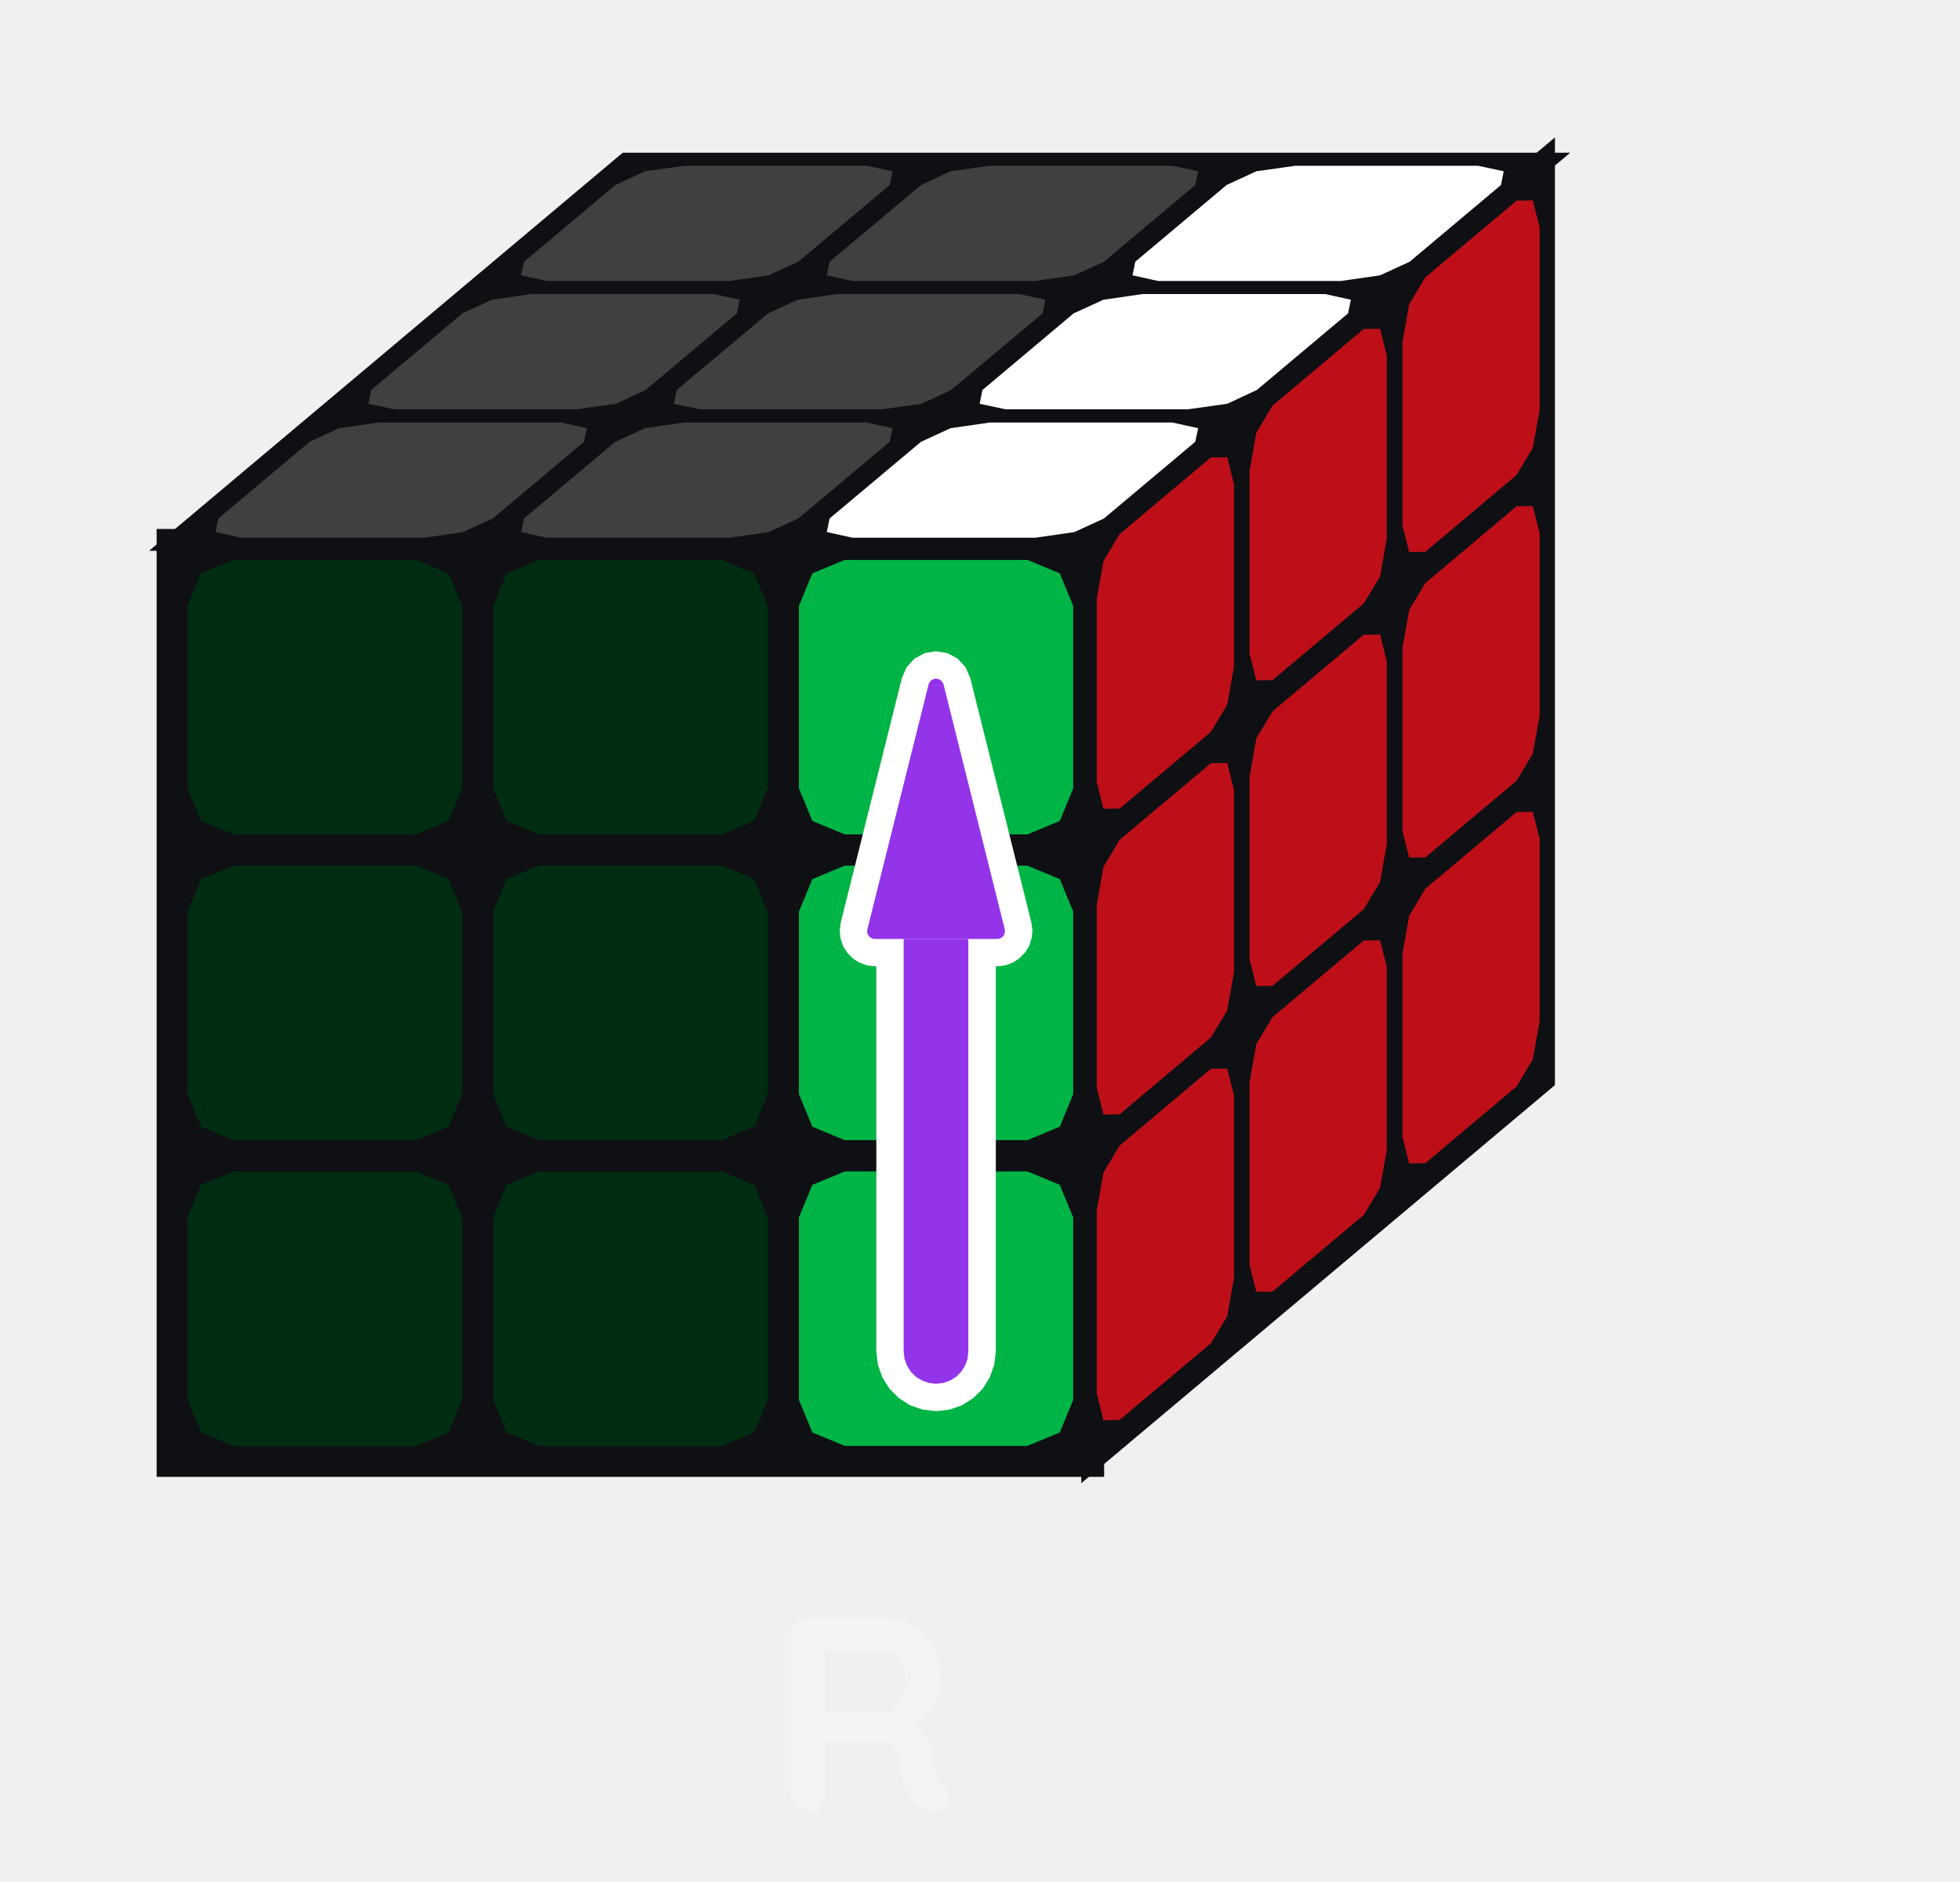
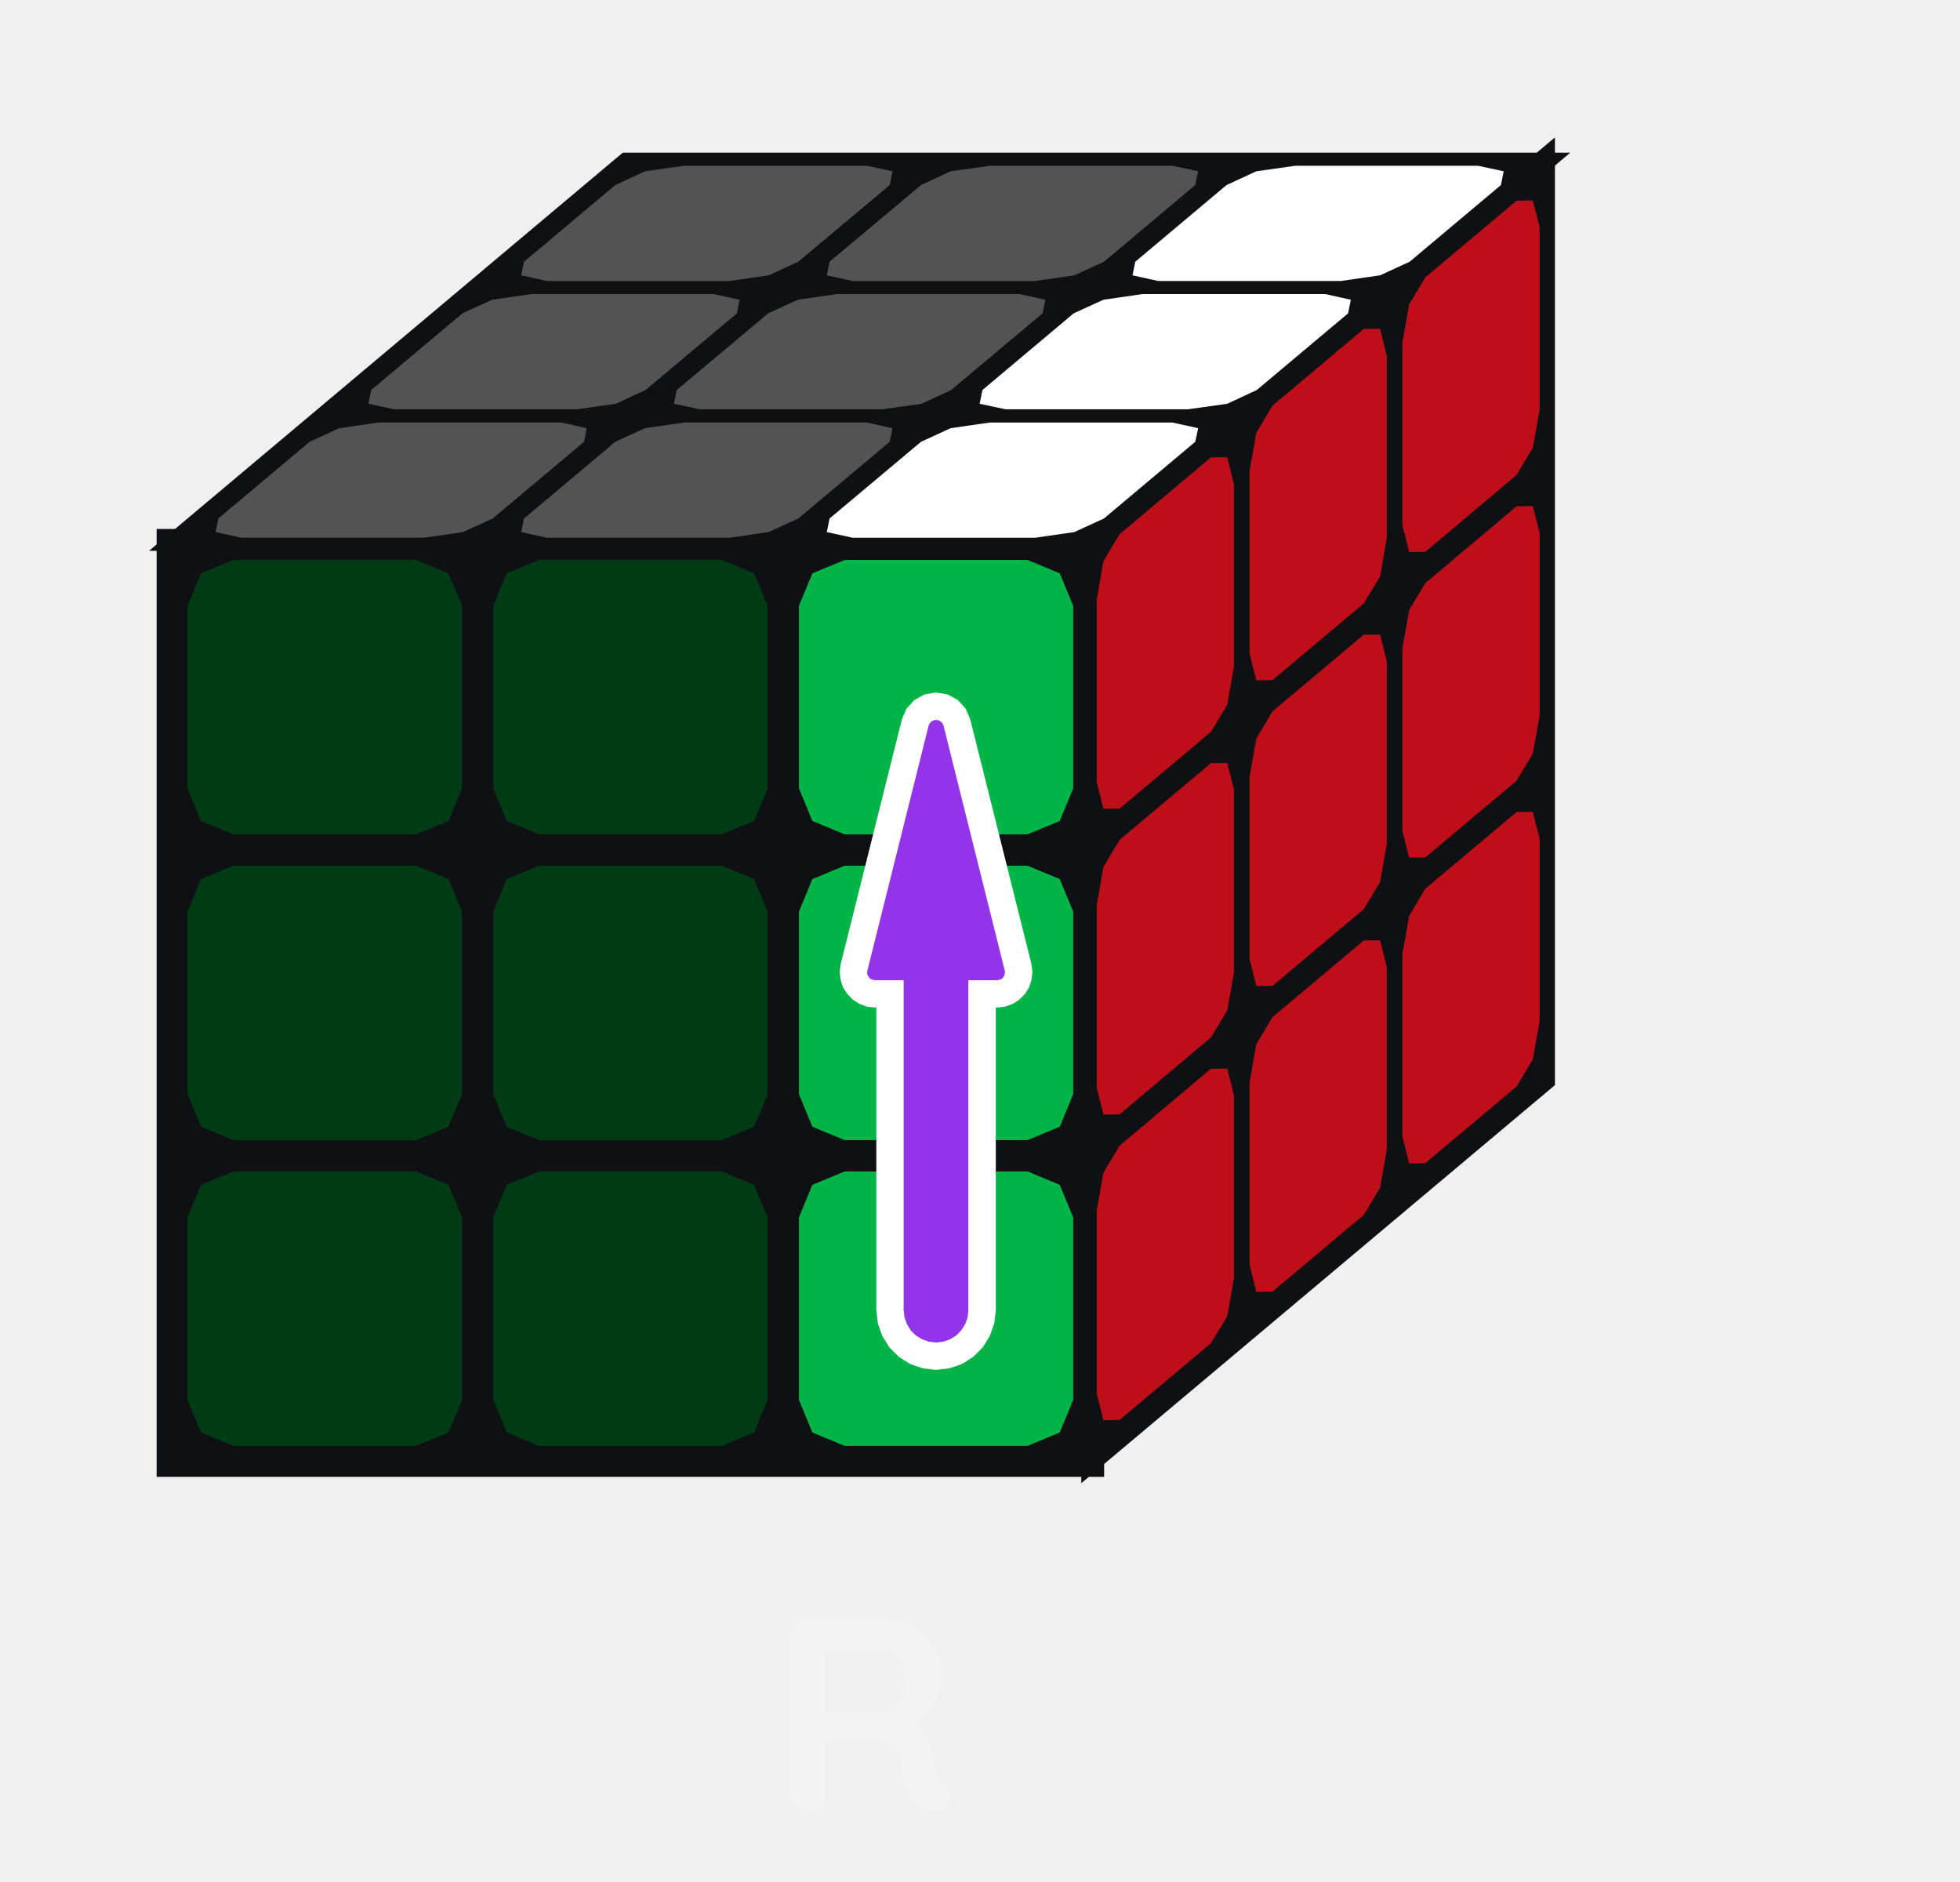
<svg xmlns="http://www.w3.org/2000/svg" viewBox="0 0 114.00 109.20" width="100" height="96">
  <polygon points="9.11,85.76 64.22,85.76 64.22,30.64 9.11,30.64" fill="#0e1014" />
  <polygon points="8.67,31.91 63.78,31.91 91.33,8.76 36.22,8.76" fill="#0e1014" />
  <polygon points="62.89,86.13 90.44,62.98 90.44,7.87 62.89,31.02" fill="#0e1014" />
-   <polygon points="51.75,10.64 51.91,9.84 50.41,9.52 39.79,9.52 37.51,9.84 35.79,10.64 30.48,15.10 30.31,15.89 31.81,16.22 42.43,16.22 44.71,15.89 46.43,15.10" fill="#404040" />
-   <polygon points="69.52,10.64 69.69,9.84 68.19,9.52 57.57,9.52 55.29,9.84 53.57,10.64 48.25,15.10 48.09,15.89 49.59,16.22 60.21,16.22 62.49,15.89 64.21,15.10" fill="#404040" />
+   <polygon points="51.75,10.64 51.91,9.84 50.41,9.52 39.79,9.52 37.51,9.84 35.79,10.64 30.48,15.10 30.31,15.89 31.81,16.22 42.43,16.22 44.71,15.89 46.43,15.10" fill="#535353" />
+   <polygon points="69.52,10.64 69.69,9.84 68.19,9.52 57.57,9.52 55.29,9.84 53.57,10.64 48.25,15.10 48.09,15.89 49.59,16.22 60.21,16.22 62.49,15.89 64.21,15.10" fill="#535353" />
  <polygon points="87.30,10.64 87.46,9.84 85.97,9.52 75.34,9.52 73.07,9.84 71.34,10.64 66.03,15.10 65.87,15.89 67.36,16.22 77.99,16.22 80.27,15.89 81.99,15.10" fill="#ffffff" />
-   <polygon points="42.86,18.10 43.02,17.31 41.52,16.98 30.90,16.98 28.62,17.31 26.90,18.10 21.59,22.56 21.43,23.36 22.92,23.68 33.55,23.68 35.82,23.36 37.55,22.56" fill="#404040" />
-   <polygon points="60.64,18.10 60.80,17.31 59.30,16.98 48.68,16.98 46.40,17.31 44.68,18.10 39.36,22.56 39.20,23.36 40.70,23.68 51.32,23.68 53.60,23.36 55.32,22.56" fill="#404040" />
+   <polygon points="42.86,18.10 43.02,17.31 41.52,16.98 30.90,16.98 28.62,17.31 26.90,18.10 21.59,22.56 21.43,23.36 22.92,23.68 33.55,23.68 35.82,23.36 37.55,22.56" fill="#535353" />
+   <polygon points="60.64,18.10 60.80,17.31 59.30,16.98 48.68,16.98 46.40,17.31 44.68,18.10 39.36,22.56 39.20,23.36 40.70,23.68 51.32,23.68 53.60,23.36 55.32,22.56" fill="#535353" />
  <polygon points="78.41,18.10 78.57,17.31 77.08,16.98 66.45,16.98 64.18,17.31 62.45,18.10 57.14,22.56 56.98,23.36 58.48,23.68 69.10,23.68 71.38,23.36 73.10,22.56" fill="#ffffff" />
-   <polygon points="33.97,25.57 34.13,24.78 32.64,24.45 22.01,24.45 19.73,24.78 18.01,25.57 12.70,30.03 12.54,30.82 14.03,31.15 24.66,31.15 26.93,30.82 28.66,30.03" fill="#404040" />
-   <polygon points="51.75,25.57 51.91,24.78 50.41,24.45 39.79,24.45 37.51,24.78 35.79,25.57 30.48,30.03 30.31,30.82 31.81,31.15 42.43,31.15 44.71,30.82 46.43,30.03" fill="#404040" />
+   <polygon points="33.97,25.57 34.13,24.78 32.64,24.45 22.01,24.45 19.73,24.78 18.01,25.57 12.70,30.03 12.54,30.82 14.03,31.15 24.66,31.15 26.93,30.82 28.66,30.03" fill="#535353" />
+   <polygon points="51.75,25.57 51.91,24.78 50.41,24.45 39.79,24.45 37.51,24.78 35.79,25.57 30.48,30.03 30.31,30.82 31.81,31.15 42.43,31.15 44.71,30.82 46.43,30.03" fill="#535353" />
  <polygon points="69.52,25.57 69.69,24.78 68.19,24.45 57.57,24.45 55.29,24.78 53.57,25.57 48.25,30.03 48.09,30.82 49.59,31.15 60.21,31.15 62.49,30.82 64.21,30.03" fill="#ffffff" />
  <polygon points="71.77,28.03 71.38,26.47 70.43,26.48 65.12,30.94 64.18,32.51 63.79,34.73 63.79,45.35 64.18,46.91 65.12,46.90 70.43,42.44 71.38,40.86 71.77,38.65" fill="#be0f19" />
  <polygon points="80.66,20.56 80.27,19.00 79.32,19.01 74.01,23.47 73.07,25.05 72.68,27.26 72.68,37.89 73.07,39.44 74.01,39.43 79.32,34.97 80.27,33.40 80.66,31.18" fill="#be0f19" />
  <polygon points="89.55,13.09 89.15,11.53 88.21,11.55 82.90,16.01 81.96,17.58 81.57,19.79 81.57,30.42 81.96,31.98 82.90,31.97 88.21,27.50 89.15,25.93 89.55,23.72" fill="#be0f19" />
  <polygon points="71.77,45.80 71.38,44.25 70.43,44.26 65.12,48.72 64.18,50.29 63.79,52.51 63.79,63.13 64.18,64.69 65.12,64.68 70.43,60.21 71.38,58.64 71.77,56.43" fill="#be0f19" />
  <polygon points="80.66,38.34 80.27,36.78 79.32,36.79 74.01,41.25 73.07,42.83 72.68,45.04 72.68,55.66 73.07,57.22 74.01,57.21 79.32,52.75 80.27,51.17 80.66,48.96" fill="#be0f19" />
  <polygon points="89.55,30.87 89.15,29.31 88.21,29.32 82.90,33.79 81.96,35.36 81.57,37.57 81.57,48.20 81.96,49.75 82.90,49.74 88.21,45.28 89.15,43.71 89.55,41.49" fill="#be0f19" />
  <polygon points="71.77,63.58 71.38,62.02 70.43,62.03 65.12,66.50 64.18,68.07 63.79,70.28 63.79,80.91 64.18,82.47 65.12,82.45 70.43,77.99 71.38,76.42 71.77,74.21" fill="#be0f19" />
  <polygon points="80.66,56.11 80.27,54.56 79.32,54.57 74.01,59.03 73.07,60.60 72.68,62.82 72.68,73.44 73.07,75.00 74.01,74.99 79.32,70.53 80.27,68.95 80.66,66.74" fill="#be0f19" />
  <polygon points="89.55,48.65 89.15,47.09 88.21,47.10 82.90,51.56 81.96,53.14 81.57,55.35 81.57,65.97 81.96,67.53 82.90,67.52 88.21,63.06 89.15,61.49 89.55,59.27" fill="#be0f19" />
-   <polygon points="26.87,35.11 26.09,33.22 24.20,32.44 13.58,32.44 11.69,33.22 10.91,35.11 10.91,45.73 11.69,47.62 13.58,48.40 24.20,48.40 26.09,47.62 26.87,45.73" fill="#002d11" />
-   <polygon points="44.65,35.11 43.86,33.22 41.98,32.44 31.35,32.44 29.47,33.22 28.69,35.11 28.69,45.73 29.47,47.62 31.35,48.40 41.98,48.40 43.86,47.62 44.65,45.73" fill="#002d11" />
+   <polygon points="26.87,35.11 26.09,33.22 24.20,32.44 13.58,32.44 11.69,33.22 10.91,35.11 10.91,45.73 11.69,47.62 13.58,48.40 24.20,48.40 26.09,47.62 26.87,45.73" fill="#003b16" />
+   <polygon points="44.65,35.11 43.86,33.22 41.98,32.44 31.35,32.44 29.47,33.22 28.69,35.11 28.69,45.73 29.47,47.62 31.35,48.40 41.98,48.40 43.86,47.62 44.65,45.73" fill="#003b16" />
  <polygon points="62.42,35.11 61.64,33.22 59.76,32.44 49.13,32.44 47.25,33.22 46.47,35.11 46.47,45.73 47.25,47.62 49.13,48.40 59.76,48.40 61.64,47.62 62.42,45.73" fill="#00b445" />
-   <polygon points="26.87,52.89 26.09,51.00 24.20,50.22 13.58,50.22 11.69,51.00 10.91,52.89 10.91,63.51 11.69,65.40 13.58,66.18 24.20,66.18 26.09,65.40 26.87,63.51" fill="#002d11" />
-   <polygon points="44.65,52.89 43.86,51.00 41.98,50.22 31.35,50.22 29.47,51.00 28.69,52.89 28.69,63.51 29.47,65.40 31.35,66.18 41.98,66.18 43.86,65.40 44.65,63.51" fill="#002d11" />
+   <polygon points="26.87,52.89 26.09,51.00 24.20,50.22 13.58,50.22 11.69,51.00 10.91,52.89 10.91,63.51 11.69,65.40 13.58,66.18 24.20,66.18 26.09,65.40 26.87,63.51" fill="#003b16" />
+   <polygon points="44.65,52.89 43.86,51.00 41.98,50.22 31.35,50.22 29.47,51.00 28.69,52.89 28.69,63.51 29.47,65.40 31.35,66.18 41.98,66.18 43.86,65.40 44.65,63.51" fill="#003b16" />
  <polygon points="62.42,52.89 61.64,51.00 59.76,50.22 49.13,50.22 47.25,51.00 46.47,52.89 46.47,63.51 47.25,65.40 49.13,66.18 59.76,66.18 61.64,65.40 62.42,63.51" fill="#00b445" />
-   <polygon points="26.87,70.67 26.09,68.78 24.20,68.00 13.58,68.00 11.69,68.78 10.91,70.67 10.91,81.29 11.69,83.18 13.58,83.96 24.20,83.96 26.09,83.18 26.87,81.29" fill="#002d11" />
-   <polygon points="44.65,70.67 43.86,68.78 41.98,68.00 31.35,68.00 29.47,68.78 28.69,70.67 28.69,81.29 29.47,83.18 31.35,83.96 41.98,83.96 43.86,83.18 44.65,81.29" fill="#002d11" />
+   <polygon points="26.87,70.67 26.09,68.78 24.20,68.00 13.58,68.00 11.69,68.78 10.91,70.67 10.91,81.29 11.69,83.18 13.58,83.96 24.20,83.96 26.09,83.18 26.87,81.29" fill="#003b16" />
+   <polygon points="44.65,70.67 43.86,68.78 41.98,68.00 31.35,68.00 29.47,68.78 28.69,70.67 28.69,81.29 29.47,83.18 31.35,83.96 41.98,83.96 43.86,83.18 44.65,81.29" fill="#003b16" />
  <polygon points="62.42,70.67 61.64,68.78 59.76,68.00 49.13,68.00 47.25,68.78 46.47,70.67 46.47,81.29 47.25,83.18 49.13,83.96 59.76,83.96 61.64,83.18 62.42,81.29" fill="#00b445" />
-   <polygon points="50.97,78.47 50.97,54.48 57.92,54.48 57.92,78.47" fill="#ffffff" />
-   <polygon points="57.92,78.47 57.83,77.69 57.57,76.96 57.16,76.30 56.61,75.75 55.95,75.34 55.22,75.08 54.44,74.99 53.67,75.08 52.94,75.34 52.28,75.75 51.73,76.30 51.32,76.96 51.06,77.69 50.97,78.47 51.06,79.24 51.32,79.97 51.73,80.63 52.28,81.18 52.94,81.60 53.67,81.85 54.44,81.94 55.22,81.85 55.95,81.60 56.61,81.18 57.16,80.63 57.57,79.97 57.83,79.24" fill="#ffffff" />
-   <polygon points="50.89,56.07 50.43,56.02 49.99,55.86 49.60,55.61 49.28,55.28 49.03,54.89 48.89,54.45 48.84,53.99 48.90,53.53 52.46,39.30 52.73,38.68 53.19,38.18 53.78,37.86 54.44,37.75 55.11,37.86 55.70,38.18 56.16,38.68 56.43,39.30 59.99,53.53 60.05,53.99 60.00,54.45 59.86,54.89 59.61,55.28 59.29,55.61 58.90,55.86 58.46,56.02 58.00,56.07" fill="#ffffff" />
-   <polygon points="52.56,78.47 52.56,54.48 56.32,54.48 56.32,78.47" fill="#9333ea" />
-   <polygon points="56.32,78.47 56.28,78.05 56.14,77.65 55.91,77.29 55.62,77.00 55.26,76.77 54.86,76.63 54.44,76.59 54.03,76.63 53.63,76.77 53.27,77.00 52.97,77.29 52.75,77.65 52.61,78.05 52.56,78.47 52.61,78.89 52.75,79.28 52.97,79.64 53.27,79.94 53.63,80.16 54.03,80.30 54.44,80.35 54.86,80.30 55.26,80.16 55.62,79.94 55.91,79.64 56.14,79.28 56.28,78.89" fill="#9333ea" />
-   <polygon points="50.89,54.48 50.78,54.47 50.69,54.43 50.60,54.38 50.53,54.30 50.48,54.22 50.44,54.12 50.44,54.02 50.45,53.92 54.01,39.68 54.07,39.55 54.17,39.44 54.30,39.37 54.44,39.34 54.59,39.37 54.72,39.44 54.82,39.55 54.88,39.68 58.44,53.92 58.45,54.02 58.44,54.12 58.41,54.22 58.36,54.30 58.29,54.38 58.20,54.43 58.10,54.47 58.00,54.48" fill="#9333ea" />
+   <polygon points="50.97,76.07 50.97,56.88 57.92,56.88 57.92,76.07" fill="#ffffff" />
+   <polygon points="57.92,76.07 57.83,75.30 57.57,74.56 57.16,73.90 56.61,73.35 55.95,72.94 55.22,72.68 54.44,72.60 53.67,72.68 52.94,72.94 52.28,73.35 51.73,73.90 51.32,74.56 51.06,75.30 50.97,76.07 51.06,76.84 51.32,77.57 51.73,78.23 52.28,78.78 52.94,79.20 53.67,79.45 54.44,79.54 55.22,79.45 55.95,79.20 56.61,78.78 57.16,78.23 57.57,77.57 57.83,76.84" fill="#ffffff" />
+   <polygon points="50.89,58.47 50.43,58.42 49.99,58.26 49.60,58.01 49.28,57.68 49.03,57.29 48.89,56.85 48.84,56.39 48.90,55.93 52.46,41.70 52.73,41.08 53.19,40.58 53.78,40.26 54.44,40.15 55.11,40.26 55.70,40.58 56.16,41.08 56.43,41.70 59.99,55.93 60.05,56.39 60.00,56.85 59.86,57.29 59.61,57.68 59.29,58.01 58.90,58.26 58.46,58.42 58.00,58.47" fill="#ffffff" />
+   <polygon points="52.56,76.07 52.56,56.88 56.32,56.88 56.32,76.07" fill="#9333ea" />
+   <polygon points="56.32,76.07 56.28,75.65 56.14,75.25 55.91,74.90 55.62,74.60 55.26,74.37 54.86,74.23 54.44,74.19 54.03,74.23 53.63,74.37 53.27,74.60 52.97,74.90 52.75,75.25 52.61,75.65 52.56,76.07 52.61,76.49 52.75,76.88 52.97,77.24 53.27,77.54 53.63,77.76 54.03,77.90 54.44,77.95 54.86,77.90 55.26,77.76 55.62,77.54 55.91,77.24 56.14,76.88 56.28,76.49" fill="#9333ea" />
+   <polygon points="50.89,56.88 50.78,56.86 50.69,56.83 50.60,56.78 50.53,56.70 50.48,56.62 50.44,56.52 50.44,56.42 50.45,56.32 54.01,42.08 54.07,41.95 54.17,41.84 54.30,41.77 54.44,41.74 54.59,41.77 54.72,41.84 54.82,41.95 54.88,42.08 58.44,56.32 58.45,56.42 58.44,56.52 58.41,56.62 58.36,56.70 58.29,56.78 58.20,56.83 58.10,56.86 58.00,56.88" fill="#9333ea" />
  <polygon points="47.14,105.20 46.72,105.13 46.34,104.92 46.08,104.61 45.99,104.22 45.99,94.98 46.06,94.59 46.27,94.28 46.58,94.07 46.96,94.00 51.57,94.00 52.38,94.11 53.13,94.44 53.79,94.96 54.31,95.66 54.64,96.49 54.76,97.44 54.69,98.04 54.51,98.62 54.22,99.17 53.84,99.66 53.39,100.07 52.88,100.38 52.90,100.02 53.31,100.28 53.64,100.58 53.91,100.92 54.11,101.29 54.24,101.68 54.31,102.10 54.36,102.47 54.40,102.80 54.44,103.08 54.49,103.31 54.60,103.50 54.77,103.63 55.06,103.89 55.21,104.23 55.21,104.60 55.03,104.93 54.83,105.10 54.58,105.19 54.31,105.22 54.04,105.19 53.79,105.13 53.59,105.04 53.32,104.84 53.04,104.57 52.80,104.20 52.60,103.73 52.48,103.12 52.44,102.37 52.41,102.10 52.34,101.86 52.22,101.65 52.07,101.46 51.87,101.31 51.62,101.21 51.32,101.14 50.98,101.12 47.75,101.12 47.99,100.75 47.99,99.86 47.76,99.47 51.49,99.47 51.78,99.41 52.05,99.21 52.30,98.90 52.50,98.49 52.64,98.01 52.68,97.49 52.58,96.84 52.30,96.31 51.91,95.96 51.49,95.84 47.80,95.84 47.99,95.33 47.99,99.86 47.99,100.75 47.99,104.22 47.93,104.61 47.76,104.92 47.50,105.13" fill="#f4f4f4" />
</svg>
